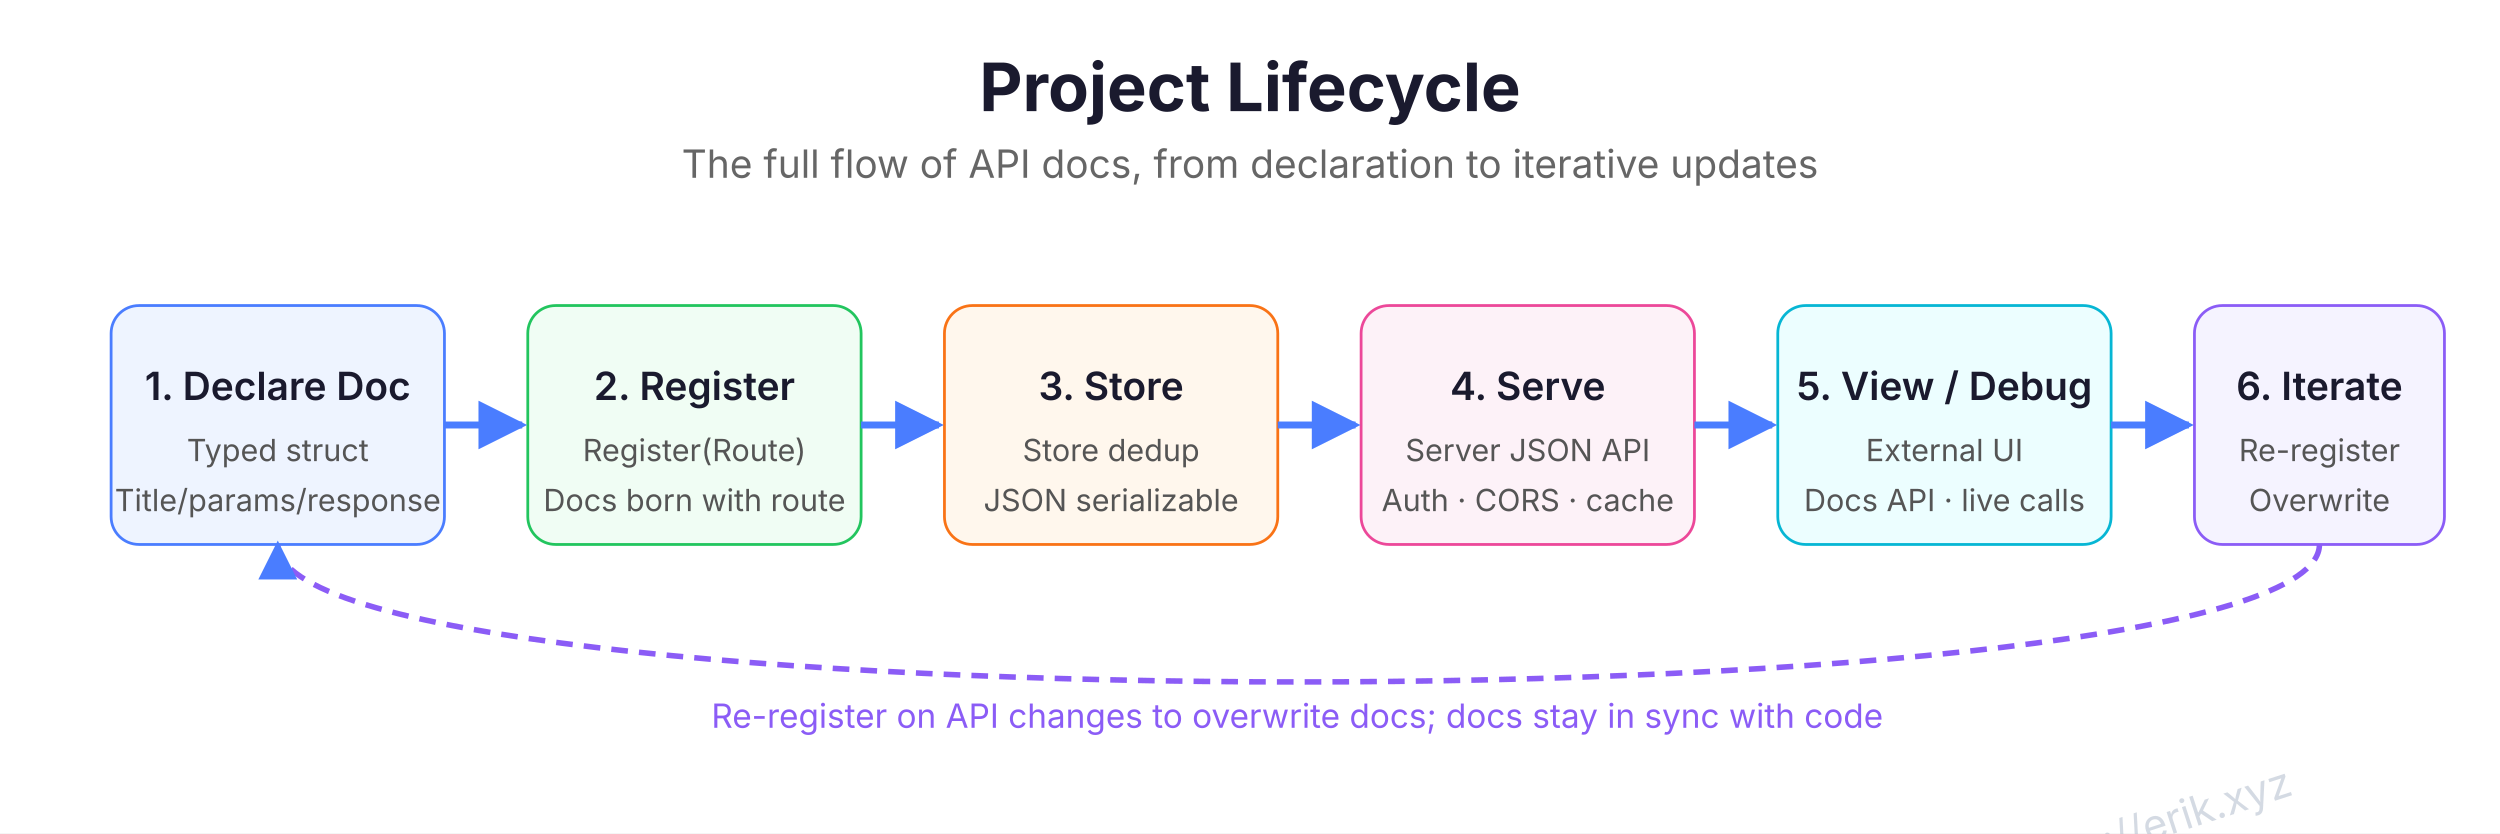
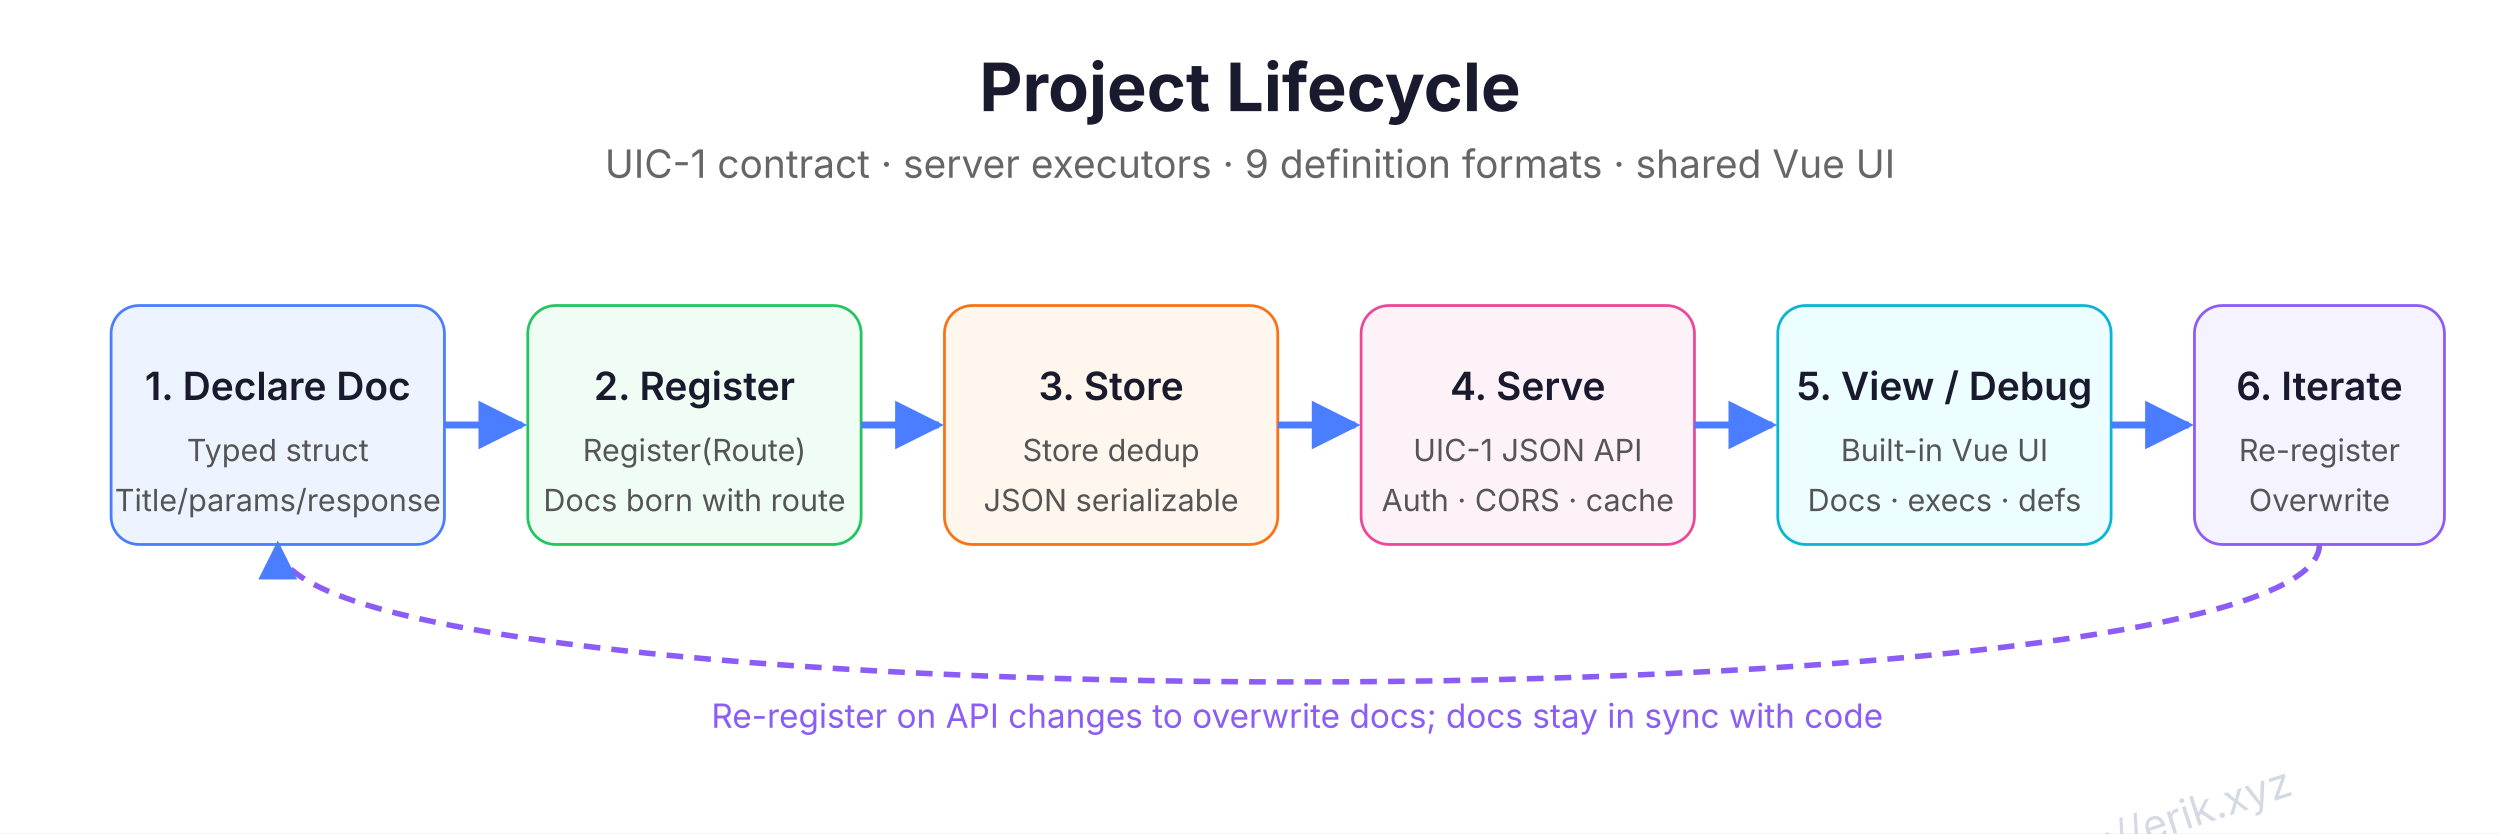
<svg xmlns="http://www.w3.org/2000/svg" viewBox="0 0 900 300" font-family="system-ui, -apple-system, 'Segoe UI', 'PingFang SC', sans-serif">
  <rect width="900" height="300" fill="#ffffff" />
  <text x="450" y="40" text-anchor="middle" font-size="24" font-weight="700" fill="#1a1a2e">Project Lifecycle</text>
-   <text x="450" y="64" text-anchor="middle" font-size="14" fill="#666">The full flow of API docs, from declaration to iterative updates</text>
+   <text x="450" y="64" text-anchor="middle" font-size="14" fill="#666">UIC-1 contract · server executors · 9 definition formats · shared Vue UI</text>
  <defs>
    <marker id="larrow" viewBox="0 0 10 10" refX="9" refY="5" markerWidth="7" markerHeight="7" orient="auto-start-reverse">
      <path d="M 0 0 L 10 5 L 0 10 z" fill="#4a7dff" />
    </marker>
  </defs>
  <rect x="40" y="110" width="120" height="86" rx="10" fill="#eef4ff" stroke="#4a7dff" />
  <text x="100" y="144" text-anchor="middle" font-size="14" font-weight="600" fill="#1a1a2e">1. Declare Doc</text>
  <text x="100" y="166" text-anchor="middle" font-size="11" fill="#555">Typed struct</text>
  <text x="100" y="184" text-anchor="middle" font-size="11" fill="#555">Title/params/response</text>
  <rect x="190" y="110" width="120" height="86" rx="10" fill="#f0fdf4" stroke="#22c55e" />
  <text x="250" y="144" text-anchor="middle" font-size="14" font-weight="600" fill="#1a1a2e">2. Register</text>
  <text x="250" y="166" text-anchor="middle" font-size="11" fill="#555">Register(Route)</text>
  <text x="250" y="184" text-anchor="middle" font-size="11" fill="#555">Docs born with route</text>
  <rect x="340" y="110" width="120" height="86" rx="10" fill="#fff7ed" stroke="#f97316" />
  <text x="400" y="144" text-anchor="middle" font-size="14" font-weight="600" fill="#1a1a2e">3. Store</text>
  <text x="400" y="166" text-anchor="middle" font-size="11" fill="#555">Store dedup</text>
  <text x="400" y="184" text-anchor="middle" font-size="11" fill="#555">JSON serializable</text>
  <rect x="490" y="110" width="120" height="86" rx="10" fill="#fdf2f8" stroke="#ec4899" />
  <text x="550" y="144" text-anchor="middle" font-size="14" font-weight="600" fill="#1a1a2e">4. Serve</text>
-   <text x="550" y="166" text-anchor="middle" font-size="11" fill="#555">Server JSON API</text>
+   <text x="550" y="166" text-anchor="middle" font-size="11" fill="#555">UIC-1 JSON API</text>
  <text x="550" y="184" text-anchor="middle" font-size="11" fill="#555">Auth · CORS · cache</text>
  <rect x="640" y="110" width="120" height="86" rx="10" fill="#ecfeff" stroke="#06b6d4" />
  <text x="700" y="144" text-anchor="middle" font-size="14" font-weight="600" fill="#1a1a2e">5. View / Debug</text>
-   <text x="700" y="166" text-anchor="middle" font-size="11" fill="#555">External UI</text>
-   <text x="700" y="184" text-anchor="middle" font-size="11" fill="#555">Docs API · live calls</text>
+   <text x="700" y="166" text-anchor="middle" font-size="11" fill="#555">Built-in Vue UI</text>
+   <text x="700" y="184" text-anchor="middle" font-size="11" fill="#555">Docs · execs · defs</text>
  <rect x="790" y="110" width="90" height="86" rx="10" fill="#f5f3ff" stroke="#8b5cf6" />
  <text x="835" y="144" text-anchor="middle" font-size="14" font-weight="600" fill="#1a1a2e">6. Iterate</text>
  <text x="835" y="166" text-anchor="middle" font-size="11" fill="#555">Re-register</text>
  <text x="835" y="184" text-anchor="middle" font-size="11" fill="#555">Overwrite</text>
  <line x1="160" y1="153" x2="188" y2="153" stroke="#4a7dff" stroke-width="2.5" marker-end="url(#larrow)" />
  <line x1="310" y1="153" x2="338" y2="153" stroke="#4a7dff" stroke-width="2.5" marker-end="url(#larrow)" />
  <line x1="460" y1="153" x2="488" y2="153" stroke="#4a7dff" stroke-width="2.5" marker-end="url(#larrow)" />
  <line x1="610" y1="153" x2="638" y2="153" stroke="#4a7dff" stroke-width="2.5" marker-end="url(#larrow)" />
  <line x1="760" y1="153" x2="788" y2="153" stroke="#4a7dff" stroke-width="2.5" marker-end="url(#larrow)" />
  <path d="M 835 196 C 835 262 100 262 100 196" fill="none" stroke="#8b5cf6" stroke-width="2" stroke-dasharray="6 4" marker-end="url(#larrow)" />
  <text x="467" y="262" text-anchor="middle" font-size="12" fill="#8b5cf6">Re-register on API changes to overwrite docs; docs stay in sync with code</text>
  <g opacity="0.4">
    <text x="826" y="286" font-size="15" fill="#94a3b8" text-anchor="end" transform="rotate(-18 826 286)">https://erik.xyz</text>
  </g>
</svg>
